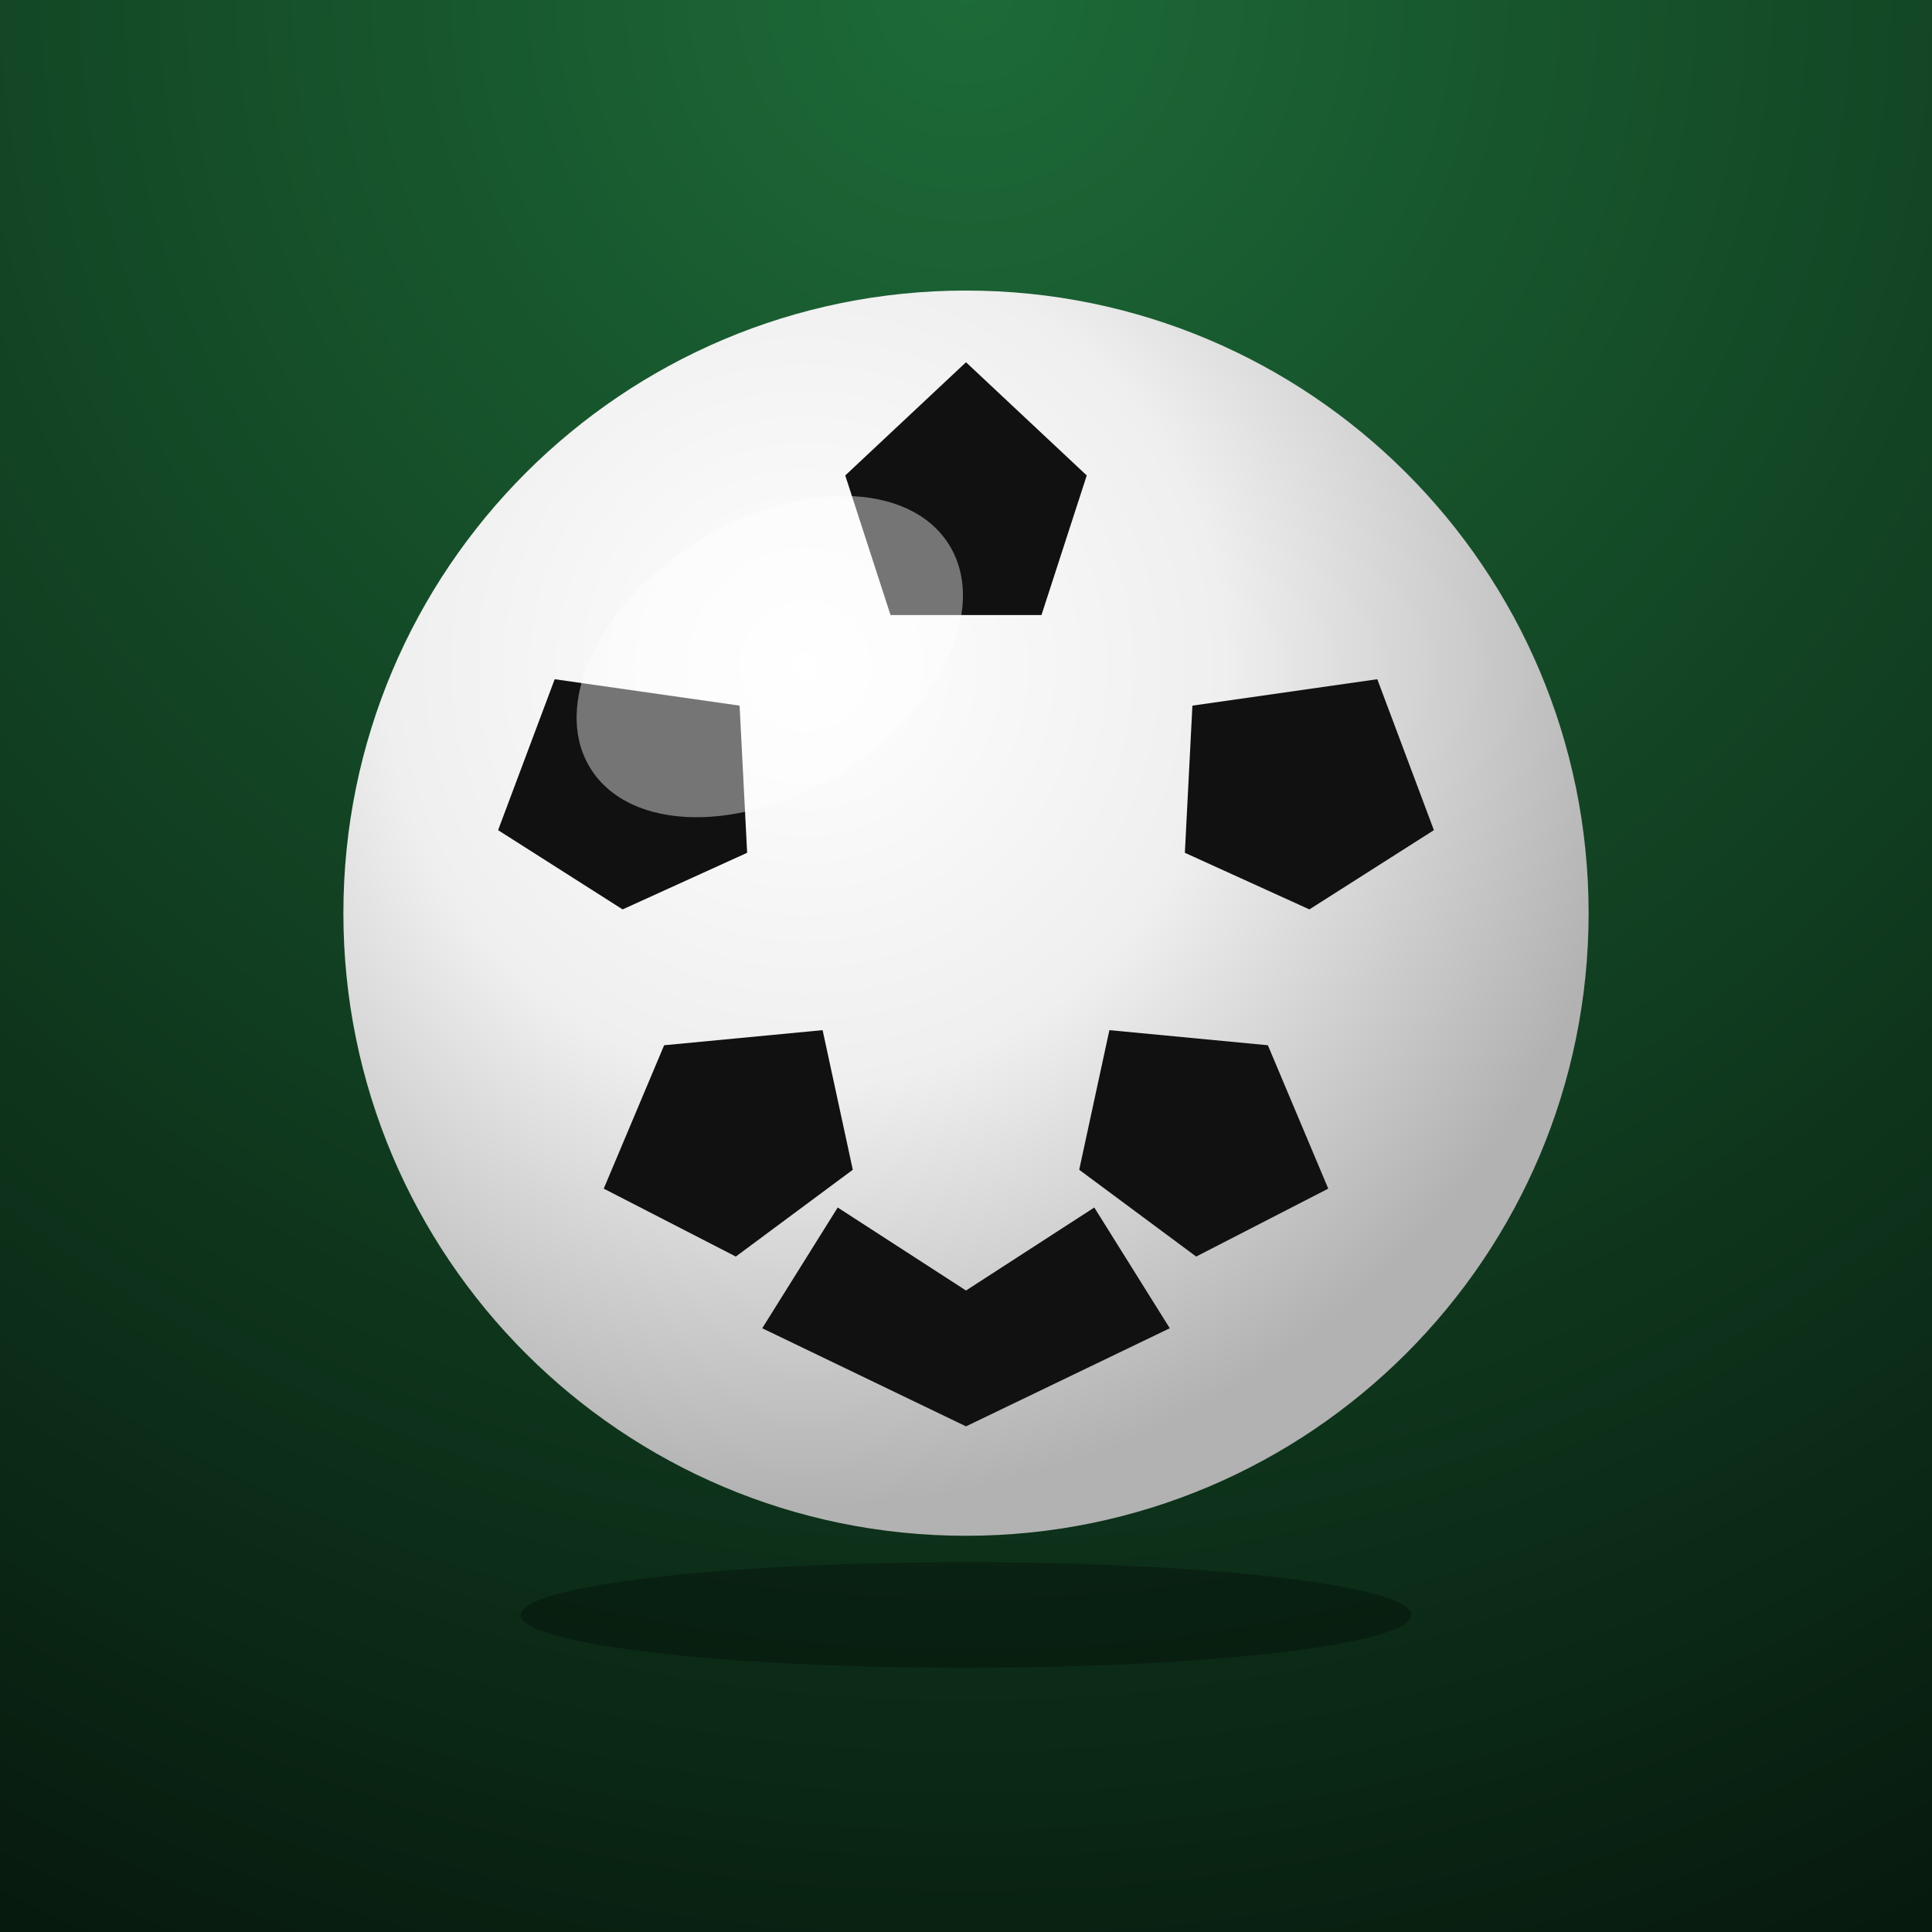
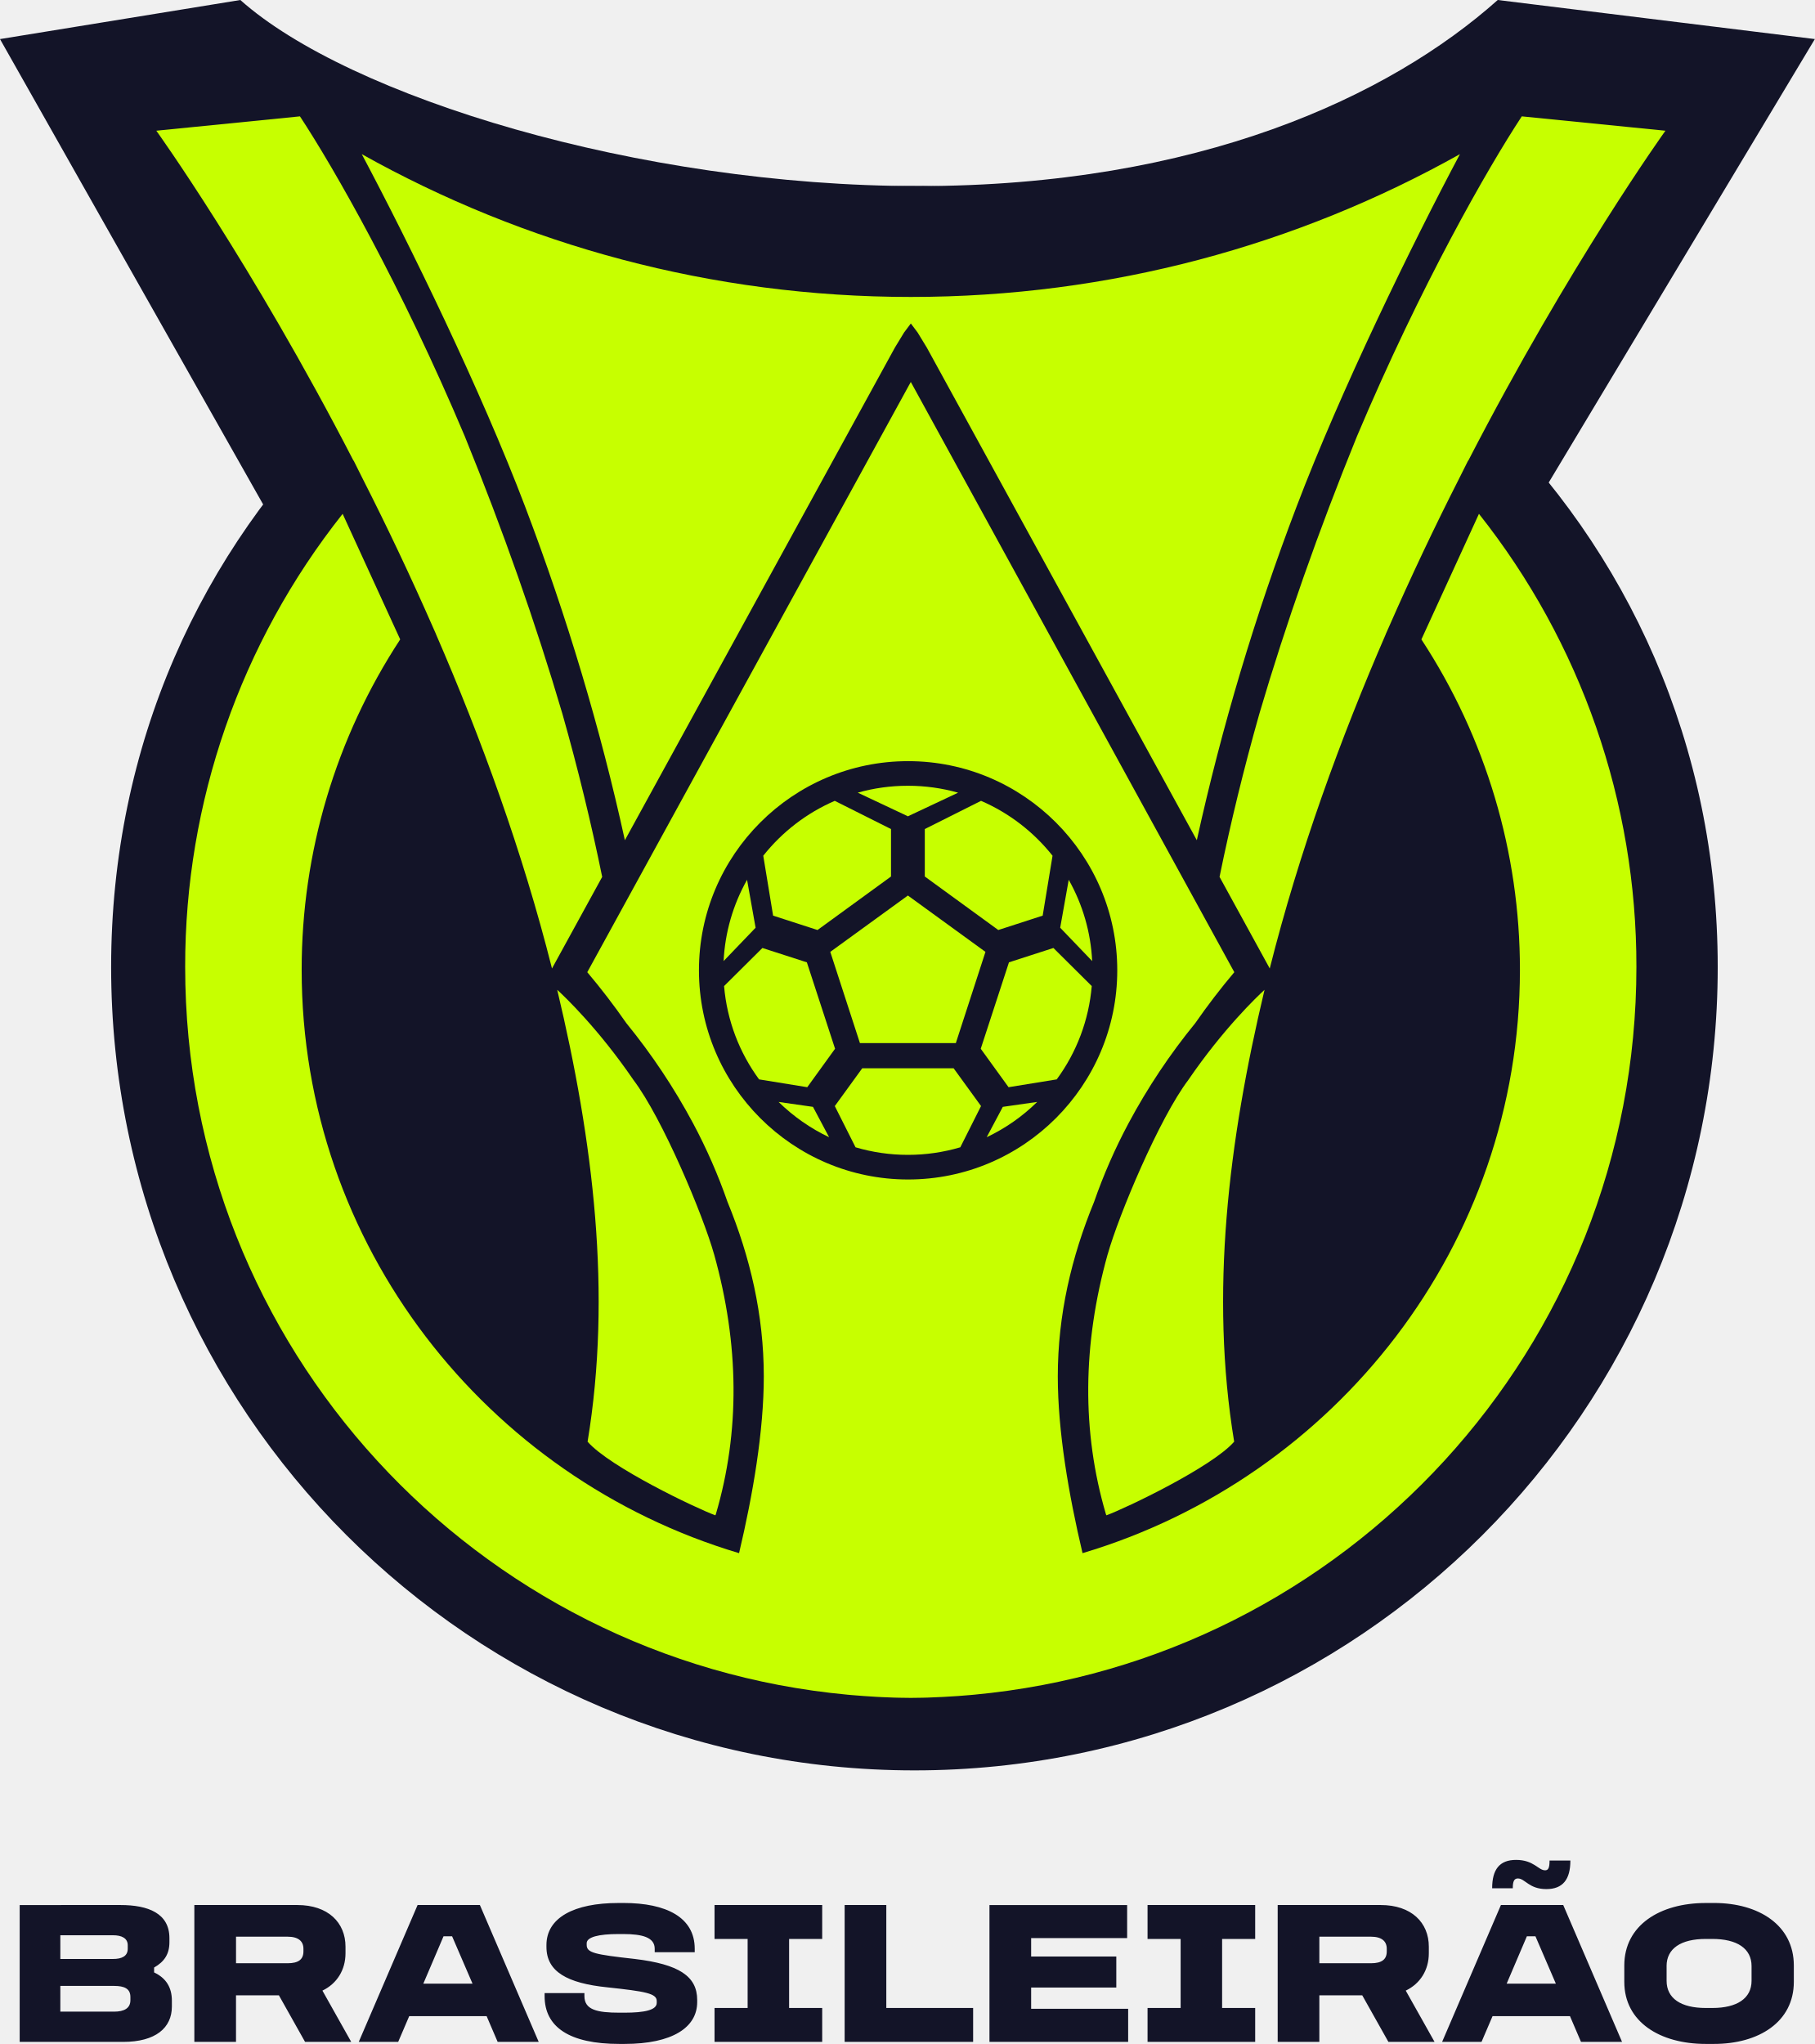
- <svg xmlns="http://www.w3.org/2000/svg" viewBox="0 0 512 512">
-   <defs>
-     <radialGradient id="bg" cx="50%" cy="0%" r="110%">
-       <stop offset="0%" stop-color="#1d6b38" />
-       <stop offset="100%" stop-color="#071a0e" />
-     </radialGradient>
-     <radialGradient id="ball" cx="37%" cy="30%" r="68%">
-       <stop offset="0%" stop-color="#ffffff" />
-       <stop offset="50%" stop-color="#efefef" />
-       <stop offset="100%" stop-color="#b2b2b2" />
-     </radialGradient>
-     <clipPath id="clip">
-       <circle cx="256" cy="242" r="165" />
-     </clipPath>
-   </defs>
-   <rect width="512" height="512" fill="url(#bg)" />
-   <ellipse cx="256" cy="428" rx="118" ry="14" fill="rgba(0,0,0,0.30)" />
-   <circle cx="256" cy="242" r="165" fill="url(#ball)" />
-   <g clip-path="url(#clip)" fill="#111111">
-     <path d="M256,96 L224,126 L236,163 L276,163 L288,126 Z" />
-     <path d="M147,180 L132,220 L165,241 L198,226 L196,187 Z" />
-     <path d="M365,180 L316,187 L314,226 L347,241 L380,220 Z" />
-     <path d="M176,277 L160,315 L195,333 L226,310 L218,273 Z" />
-     <path d="M336,277 L294,273 L286,310 L317,333 L352,315 Z" />
-     <path d="M256,342 L222,320 L202,352 L256,378 L310,352 L290,320 Z" />
-   </g>
-   <ellipse cx="204" cy="174" rx="56" ry="36" fill="rgba(255,255,255,0.42)" transform="rotate(-32,204,174)" clip-path="url(#clip)" />
+ <svg xmlns="http://www.w3.org/2000/svg" viewBox="0 0 98.45 110.88">
+   <path fill="#fff" d="M185.125 319.241c1.518 0 2.66.455 2.66 1.795v.222c0 .632-.266 1.053-.831 1.374v.266c.664.31.964.831.964 1.53v.32c0 1.153-.876 1.918-2.649 1.918h-5.607v-7.424zm-3.258 2.926h2.86c.464 0 .797-.144.797-.554v-.189c0-.387-.333-.543-.798-.543h-2.859zm0 2.858h2.914c.554 0 .887-.188.887-.62v-.177c0-.454-.333-.599-.887-.599h-2.914zM194.722 319.241c1.673 0 2.615.953 2.615 2.26v.355c0 .91-.466 1.651-1.252 2.028l1.562 2.781h-2.504l-1.419-2.526h-2.327v2.526h-2.26v-7.424zm-3.324 3.158h2.803c.587 0 .854-.21.854-.642v-.144c0-.4-.267-.654-.854-.654h-2.803zM204.627 319.241l3.191 7.424h-2.227l-.598-1.396h-4.2l-.598 1.396h-2.139l3.192-7.424zm-3.069 4.266h2.67l-1.108-2.57h-.465zM212.415 319.13c2.338 0 3.867.787 3.867 2.483v.188h-2.171v-.188c0-.62-.676-.798-1.707-.798h-.266c-1.074 0-1.717.166-1.717.499v.088c0 .432.42.521 2.615.765 2.382.288 3.38.93 3.38 2.227v.11c0 1.375-1.341 2.272-3.945 2.272h-.278c-2.703 0-4.055-.909-4.055-2.593v-.166h2.16v.166c0 .743.688.898 1.906.898h.267c1.097 0 1.75-.144 1.75-.532v-.1c0-.41-.598-.52-2.67-.742-2.194-.222-3.313-.853-3.313-2.194v-.1c0-1.484 1.495-2.282 3.9-2.282zM223.197 319.241v1.84h-1.795v3.745h1.795v1.84h-5.84v-1.84h1.795v-3.745h-1.795v-1.84zM226.675 319.241v5.585h4.71v1.84h-6.97v-7.425zM239.74 319.241v1.795h-5.208v.998h4.62v1.684h-4.62v1.153h5.263v1.795h-7.524v-7.424h7.468zM246.686 319.241v1.84h-1.794v3.745h1.794v1.84h-5.839v-1.84h1.795v-3.745h-1.795v-1.84zM253.491 319.241c1.673 0 2.615.953 2.615 2.26v.355c0 .91-.465 1.651-1.252 2.028l1.563 2.781h-2.504l-1.419-2.526h-2.327v2.526h-2.26v-7.424zm-3.324 3.158h2.804c.587 0 .853-.21.853-.642v-.144c0-.4-.266-.654-.853-.654h-2.804zM263.397 319.241l3.191 7.424h-2.227l-.598-1.396h-4.2l-.598 1.396h-2.138l3.19-7.424zm-.986-1.883c.178 0 .244-.133.244-.532h1.13c0 1.03-.41 1.551-1.307 1.551-.942 0-1.152-.577-1.54-.577-.211 0-.277.167-.277.533h-1.12c0-1.02.4-1.54 1.297-1.54.964 0 1.208.564 1.573.564zm-2.083 6.15h2.67l-1.108-2.571h-.465zM271.575 319.13c2.438 0 4.332 1.208 4.332 3.391v.887c0 2.171-1.894 3.368-4.332 3.368h-.443c-2.494 0-4.422-1.197-4.422-3.368v-.887c0-2.182 1.928-3.39 4.422-3.39zm-2.57 3.424v.798c0 .953.775 1.474 2.127 1.474h.354c1.34 0 2.128-.521 2.128-1.474v-.798c0-.953-.787-1.473-2.128-1.473h-.354c-1.352 0-2.128.52-2.128 1.473" style="fill:#131428;fill-opacity:1;stroke-width:1.406" transform="translate(-178.594 -215.9)" data-source="https://football-logos.cc" />
+   <path fill="#131428" d="M259.844 215.9c-5.883 5.246-16.255 10.094-31.425 10.094s-30.904-4.848-36.787-10.094l-13.038 2.12 14.275 25.244 69.394-.61 14.785-24.635z" style="stroke-width:1.406" transform="translate(-178.594 -215.9)" />
+   <path fill="#131428" d="M271.778 268.36c0 24.067-19.51 43.577-43.577 43.577-24.068 0-43.578-19.51-43.578-43.577s19.51-42.37 43.578-42.37c24.067 0 43.577 18.303 43.577 42.37z" style="stroke-width:1.406" transform="translate(-178.594 -215.9)" />
+   <path fill="#c7ff00" fill-rule="evenodd" d="m208.538 268.438 2.724-4.97c-.6-2.938-1.319-5.886-2.155-8.834-1.448-4.919-3.217-9.949-5.299-15.066-3.465-8.215-7.107-14.567-8.942-17.356l-7.792.779s5.17 7.188 10.697 17.901l.007-.007.479.959a157 157 0 0 1 3.821 8.075l.169.381-.002.002c2.447 5.635 4.697 11.795 6.294 18.136zM217.333 283.945c-.59-2.109-2.805-7.396-4.381-9.468v-.002c-1.891-2.763-3.704-4.492-4.13-4.882 1.967 8.254 2.972 16.481 1.648 24.514 1.21 1.383 5.877 3.606 6.93 3.994q.014-.034.032-.066l-.002-.001c1.315-4.47 1.269-9.205-.096-14.089zM247.477 268.438l-2.724-4.97c.6-2.938 1.32-5.886 2.155-8.834 1.448-4.919 3.218-9.949 5.3-15.066 3.464-8.215 7.106-14.567 8.941-17.356l7.793.779s-5.17 7.188-10.697 17.901l-.007-.007-.48.959a157 157 0 0 0-3.82 8.075l-.17.381.003.002c-2.448 5.635-4.697 11.795-6.295 18.136zM238.684 283.945c.59-2.109 2.805-7.396 4.38-9.468v-.002c1.892-2.763 3.705-4.492 4.13-4.882-1.967 8.254-2.972 16.481-1.648 24.514-1.21 1.383-5.876 3.606-6.93 3.994q-.015-.034-.031-.066l.002-.001c-1.315-4.47-1.27-9.205.095-14.089zM228.006 232.008c-10.816 0-20.976-2.813-29.787-7.747 2.621 4.93 6.474 12.828 8.866 19.13 2.278 6 4.088 12.06 5.408 18.088l14.648-26.724.498-.818.367-.489.368.49.498.817 14.648 26.724a128.5 128.5 0 0 1 5.408-18.088c2.392-6.302 6.245-14.2 8.866-19.13-8.81 4.934-18.97 7.747-29.788 7.747" clip-rule="evenodd" style="stroke-width:1.406" transform="translate(-178.594 -215.9)" data-source="https://football-logos.cc" />
+   <path fill="#c7ff00" fill-rule="evenodd" d="m258.825 243.774-3.122 6.812a32.65 32.65 0 0 1 5.345 17.932c0 14.915-10.018 27.55-23.728 31.635-.754-3.188-1.342-6.62-1.342-9.59 0-3.342.744-6.483 1.967-9.46a30 30 0 0 1 1.872-4.273 33.7 33.7 0 0 1 3.62-5.43 37 37 0 0 1 2.117-2.762l-17.452-31.839v-.002l-.037-.063-.06-.112-.001.002-.001-.002-.061.112-.037.063v.002l-17.452 31.839a37 37 0 0 1 2.117 2.761 34 34 0 0 1 3.62 5.43 30 30 0 0 1 1.872 4.274c1.223 2.977 1.967 6.118 1.967 9.46 0 2.97-.587 6.402-1.342 9.59-13.71-4.084-23.728-16.72-23.728-31.635a32.65 32.65 0 0 1 5.345-17.932l-3.122-6.812a39.47 39.47 0 0 0-8.543 24.576c0 20.647 15.78 37.606 35.937 39.482q.113.011.226.02.315.029.631.05.355.026.712.046c.113.007.228.01.342.017q.303.014.609.024c.098.002.198.007.297.007q.255.006.512.007v.002l.099-.001h.097v-.001q.257 0 .513-.007l.297-.007a47 47 0 0 0 1.663-.086q.315-.023.63-.051.114-.01.227-.02c20.156-1.875 35.936-18.835 35.936-39.482a39.47 39.47 0 0 0-8.542-24.576zm-30.967 36.109c-6.257 0-11.347-5.09-11.347-11.347s5.09-11.346 11.347-11.346 11.346 5.09 11.346 11.346-5.09 11.347-11.346 11.347" clip-rule="evenodd" style="stroke-width:1.406" transform="translate(-178.594 -215.9)" />
+   <path fill="#c7ff00" d="m227.846 264.479-4.21 3.057 1.608 4.948h5.203l1.607-4.948zM219.584 266.226l-.463-2.6a9.95 9.95 0 0 0-1.272 4.409zM222.697 275.943l-1.865-.266c.796.78 1.72 1.43 2.74 1.913zM230.57 258.9a10 10 0 0 0-2.71-.375h-.024c-.94 0-1.849.132-2.71.374l2.71 1.276v.007l.005.002.007-.002.007.002.005-.002v-.007zM220 262.32l.534 3.25 2.409.78 3.987-2.902v-2.575l-3.052-1.53A10.04 10.04 0 0 0 220 262.32M219.954 267.325l-2.08 2.066c.16 1.885.84 3.62 1.899 5.062l2.614.424 1.508-2.086-1.53-4.688zM231.815 275.901l-1.488-2.05h-4.958l-1.488 2.05 1.125 2.236a10 10 0 0 0 2.83.41h.023a10 10 0 0 0 2.83-.41l1.124-2.236zM236.108 266.226l.463-2.6a9.95 9.95 0 0 1 1.272 4.409zM232.995 275.943l1.865-.267a10 10 0 0 1-2.74 1.914zM235.693 262.32l-.535 3.25-2.408.78-3.987-2.902v-2.575l3.051-1.53c1.528.66 2.858 1.69 3.879 2.977M235.74 267.325l2.08 2.066a9.96 9.96 0 0 1-1.9 5.062l-2.613.424-1.509-2.086 1.531-4.688z" style="stroke-width:1.406" transform="translate(-178.594 -215.9)" data-source="https://football-logos.cc" />
</svg>
